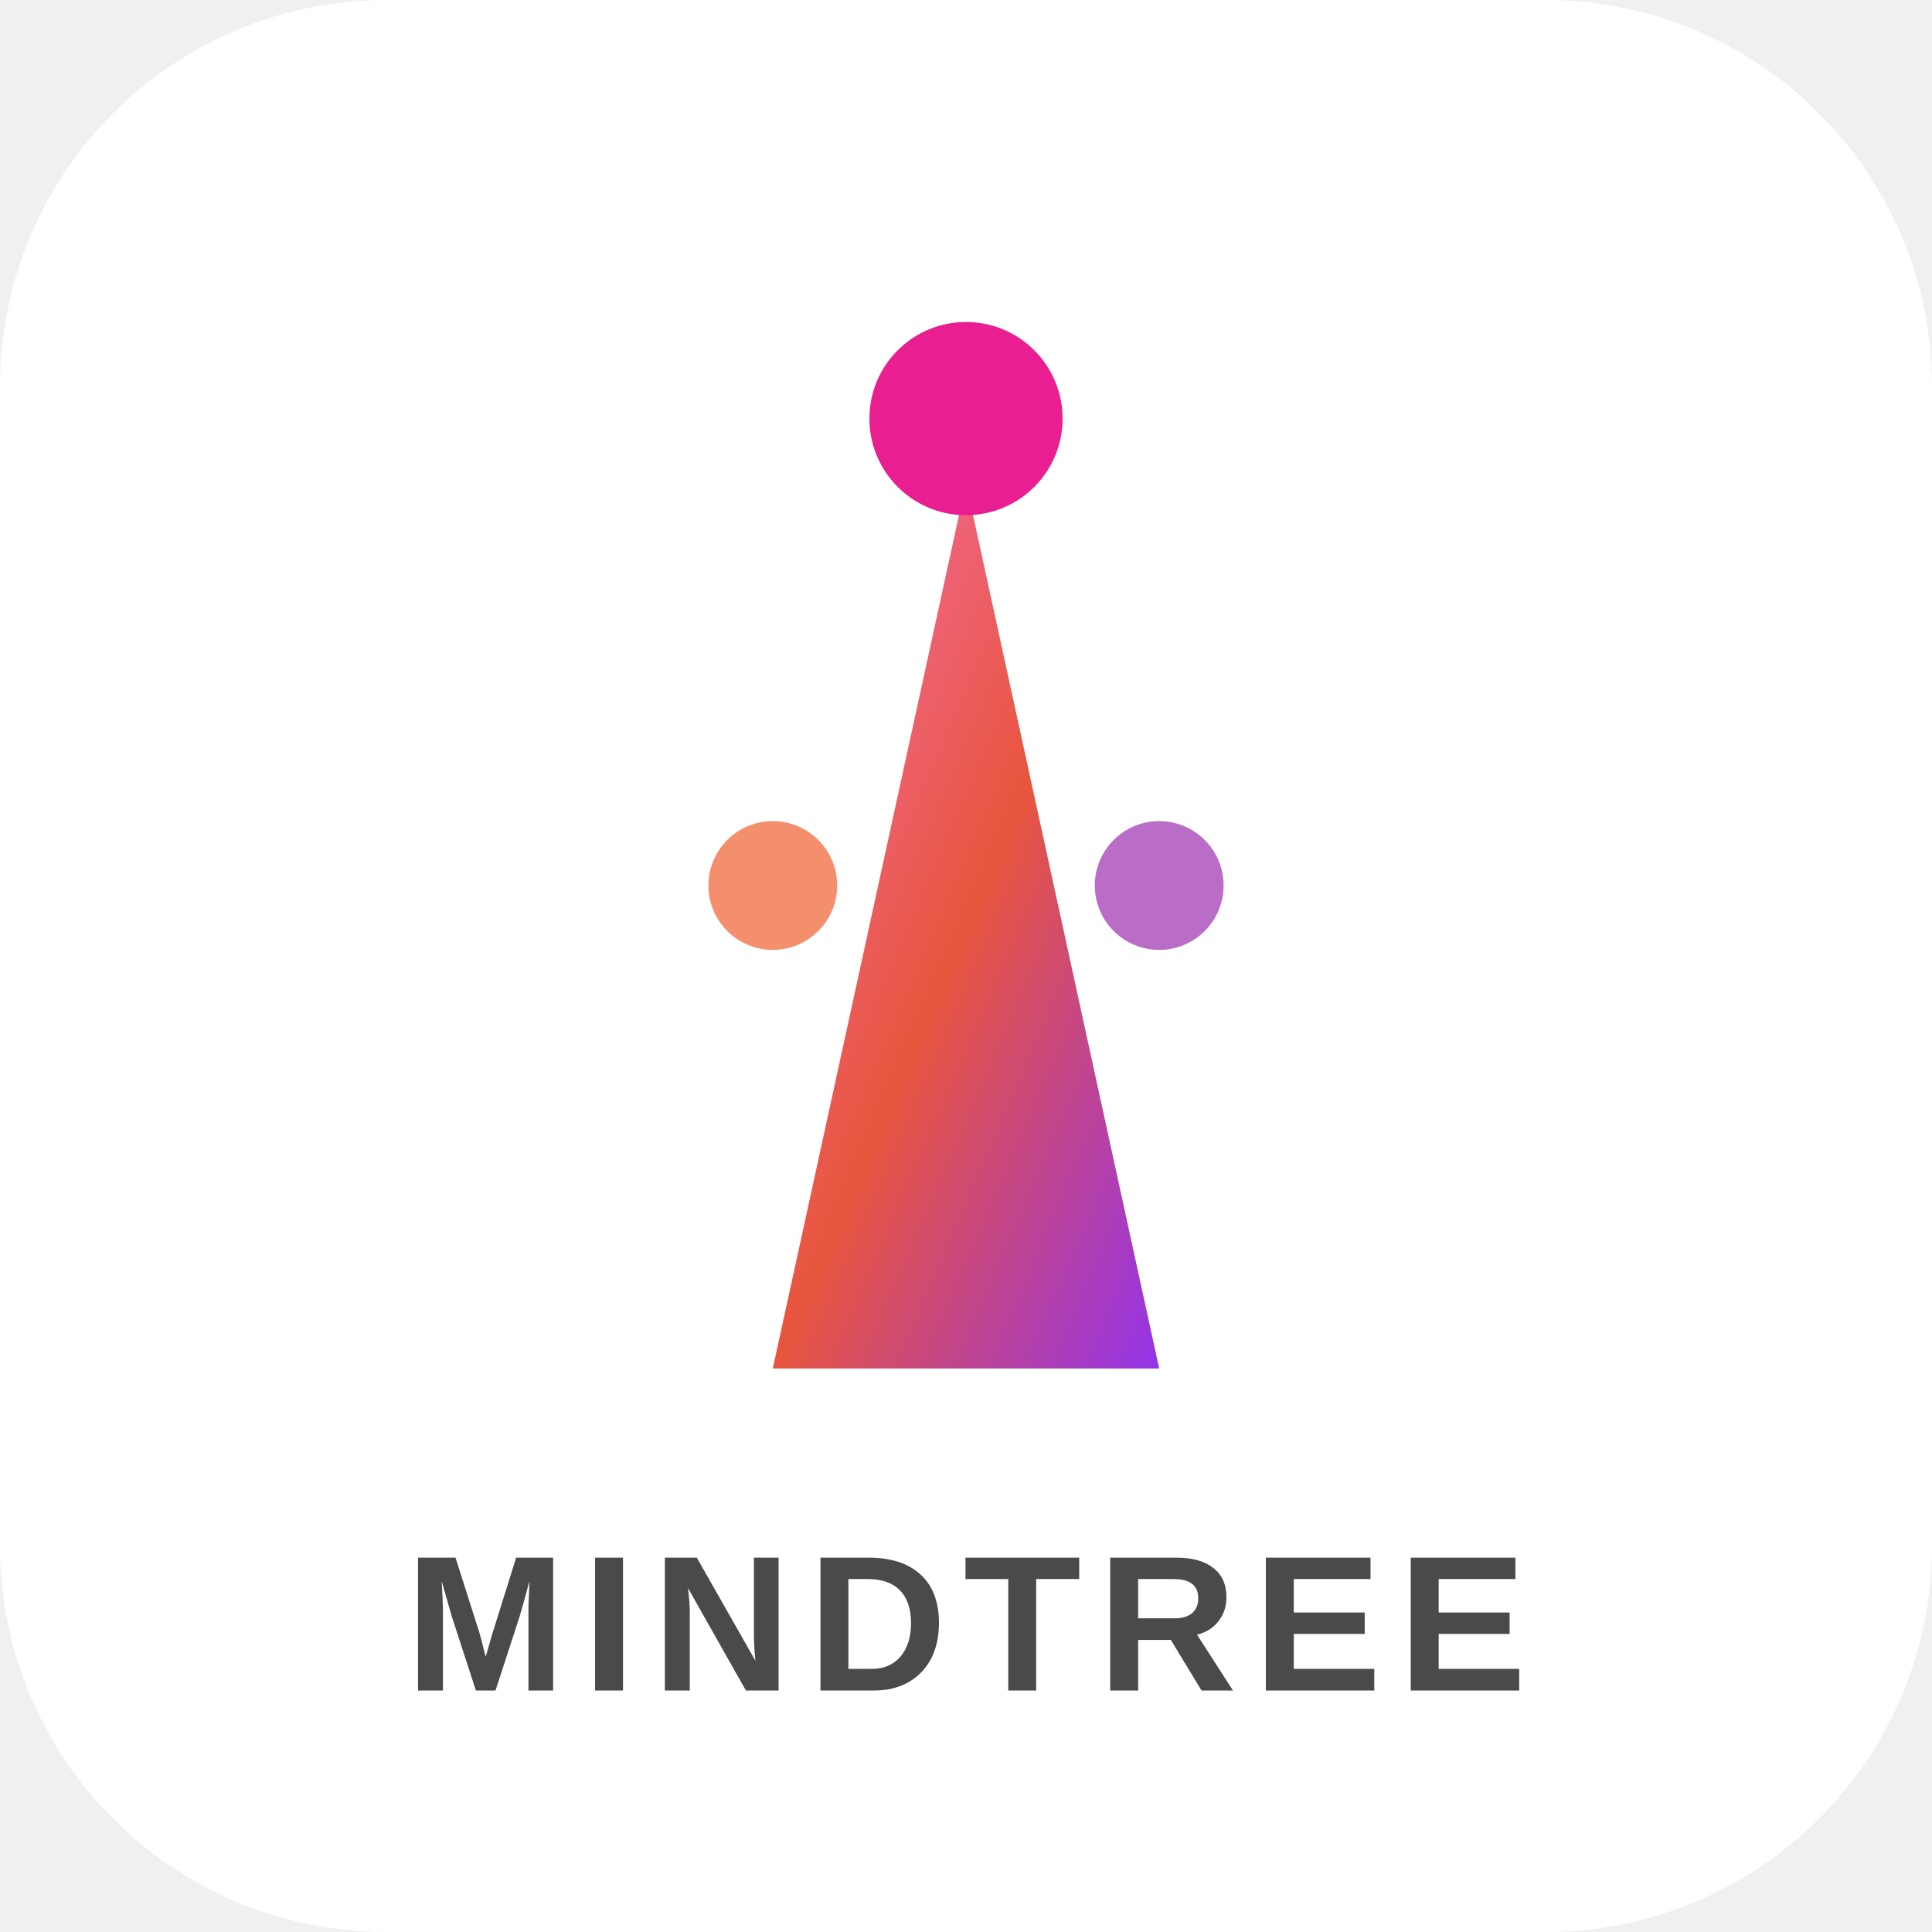
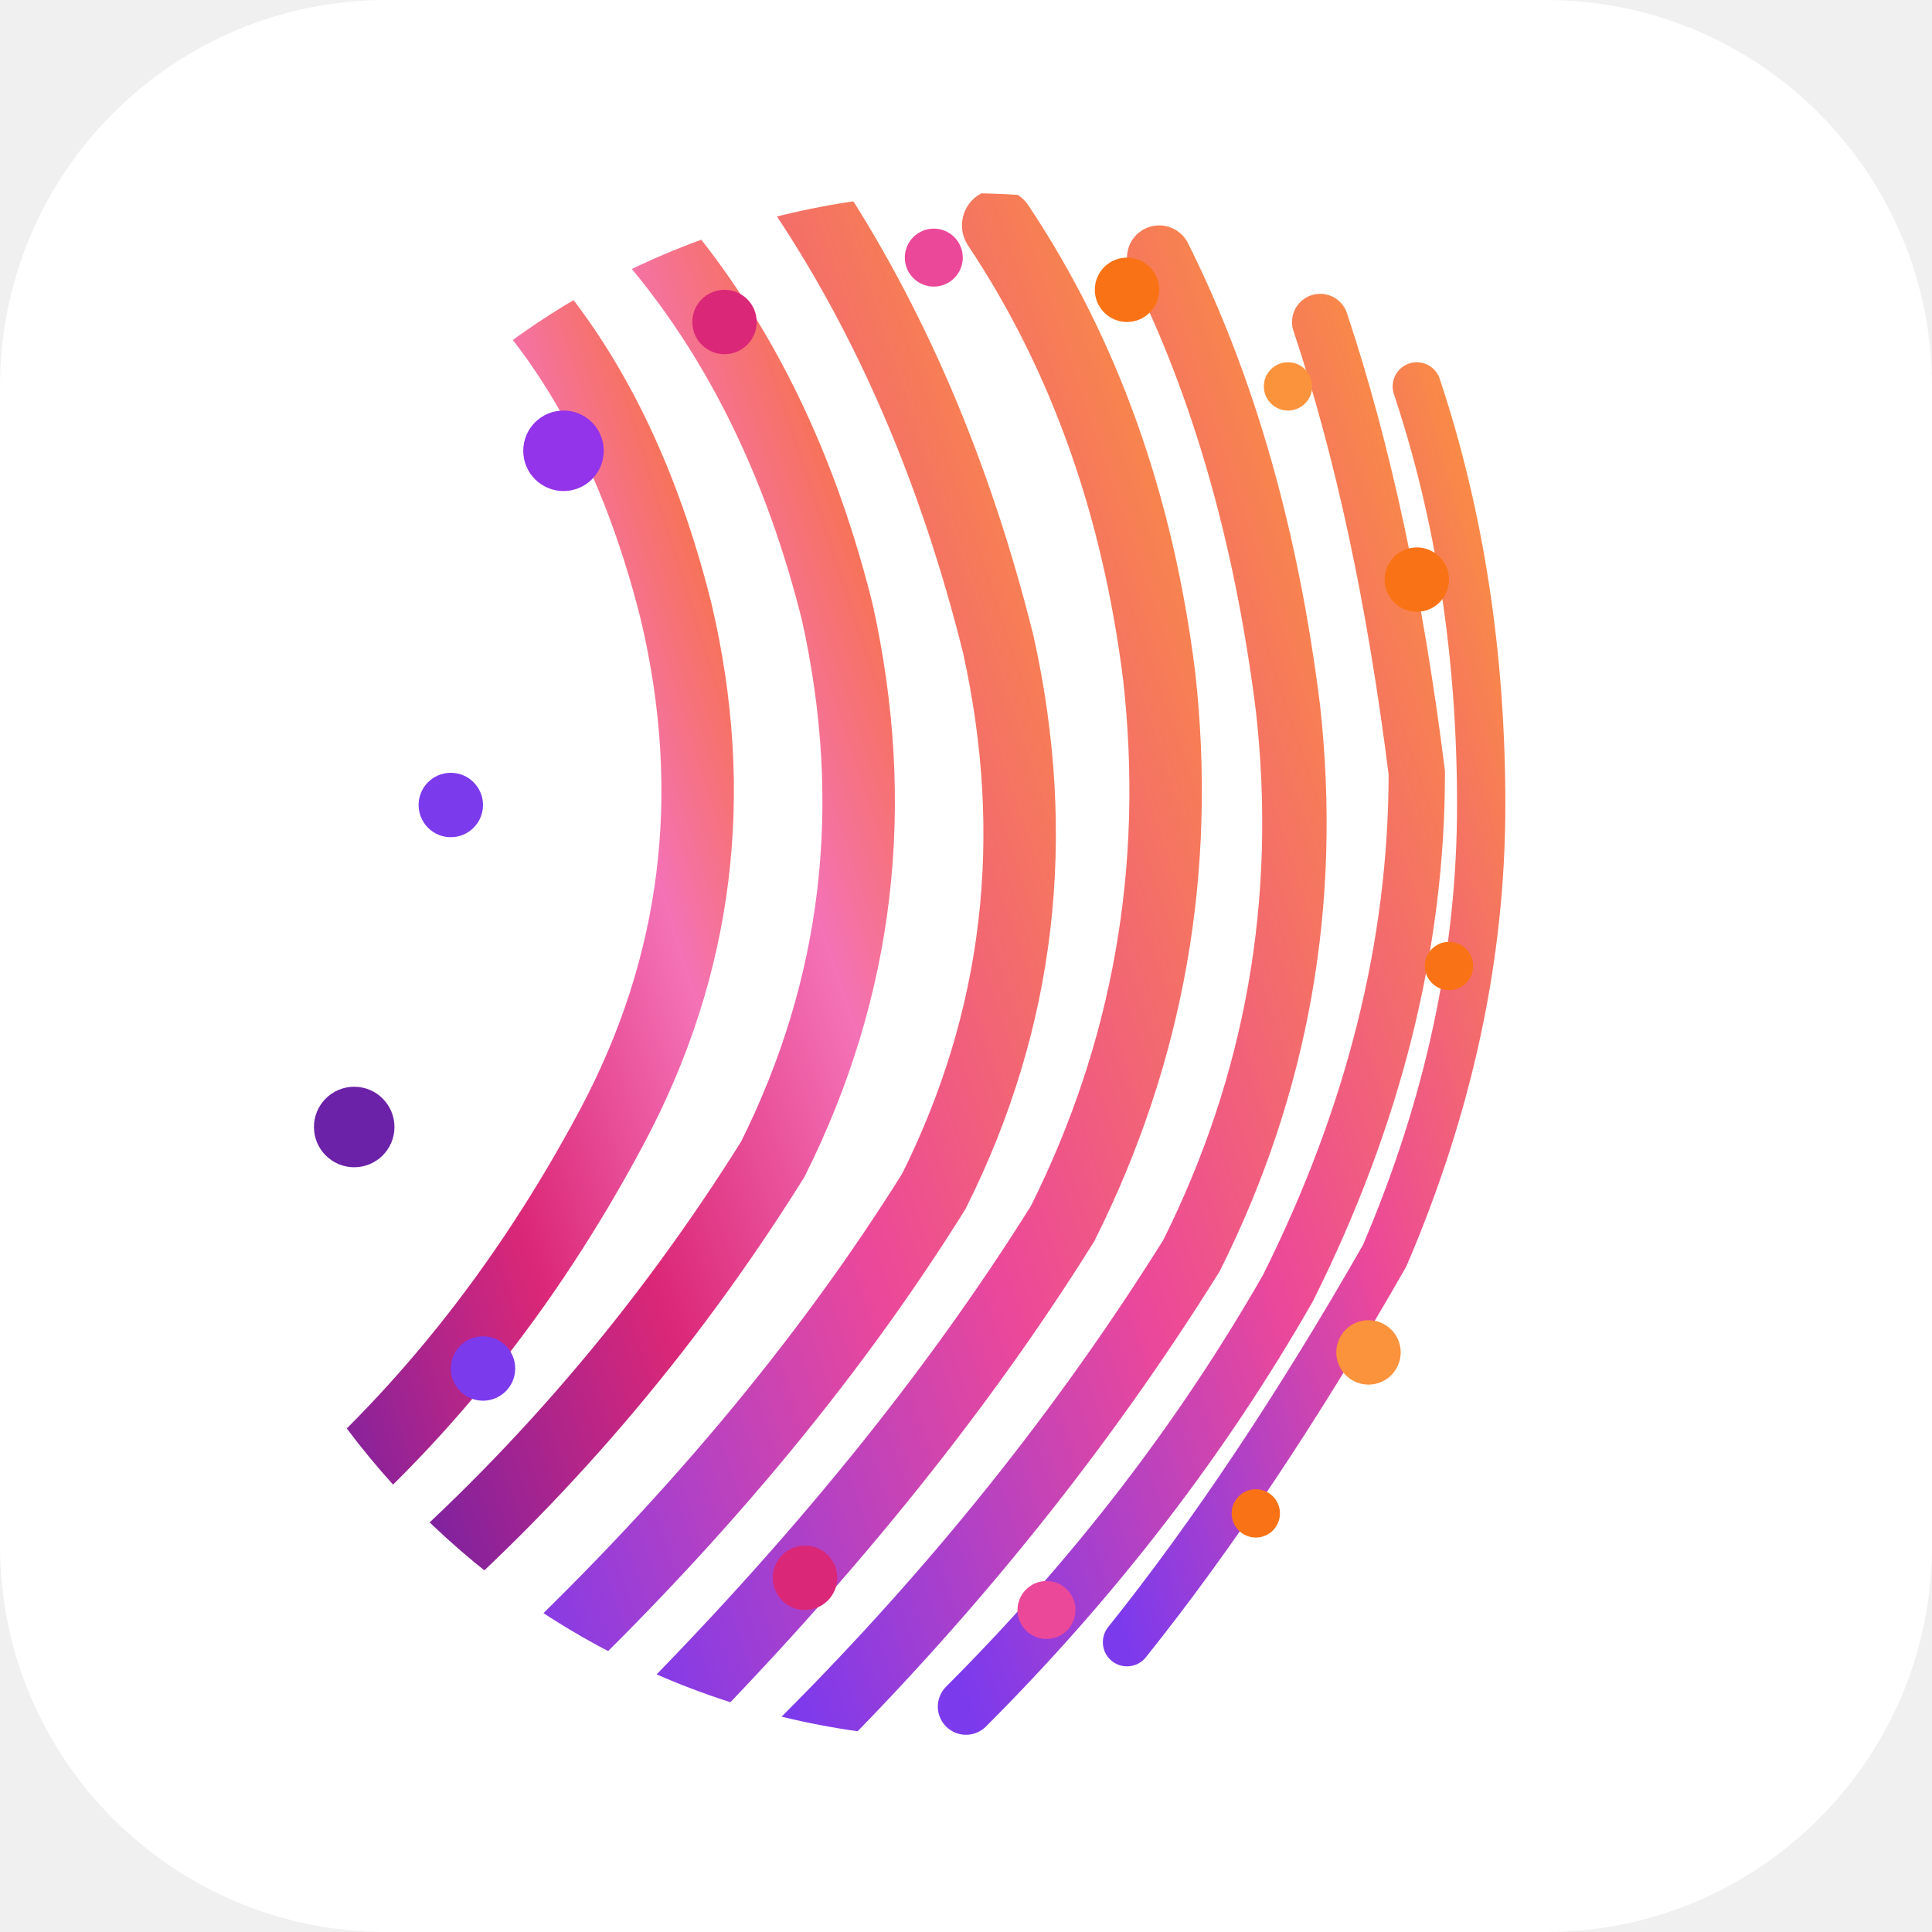
<svg xmlns="http://www.w3.org/2000/svg" viewBox="0 0 120 120" fill="none">
  <defs>
-     <linearGradient id="mt-bg" x1="0%" y1="0%" x2="100%" y2="100%">
-       <stop offset="0%" stop-color="#F472B6" />
-       <stop offset="50%" stop-color="#E8553D" />
-       <stop offset="100%" stop-color="#9333EA" />
+     <linearGradient id="mt-g1" x1="0%" y1="100%" x2="100%" y2="0%">
+       <stop offset="0%" stop-color="#6B21A8" />
+       <stop offset="40%" stop-color="#DB2777" />
+       <stop offset="70%" stop-color="#F472B6" />
+       <stop offset="100%" stop-color="#F97316" />
    </linearGradient>
+     <linearGradient id="mt-g2" x1="0%" y1="100%" x2="100%" y2="0%">
+       <stop offset="0%" stop-color="#7C3AED" />
+       <stop offset="50%" stop-color="#EC4899" />
+       <stop offset="100%" stop-color="#FB923C" />
+     </linearGradient>
+     <clipPath id="mt-clip">
+       <circle cx="60" cy="60" r="48" />
+     </clipPath>
  </defs>
  <rect width="120" height="120" fill="#fff" rx="24" />
-   <path d="M48 85 L60 30 L72 85 Z" fill="url(#mt-bg)" />
-   <circle cx="60" cy="26" r="6" fill="#E91E90" />
-   <circle cx="48" cy="55" r="4" fill="#F06030" opacity="0.7" />
-   <circle cx="72" cy="55" r="4" fill="#9B2FAE" opacity="0.7" />
-   <text x="60" y="105" text-anchor="middle" font-family="'Segoe UI',Arial,Helvetica,sans-serif" font-size="12" font-weight="700" fill="#4A4A4A" letter-spacing="1">MINDTREE</text>
+   <g clip-path="url(#mt-clip)">
+     <path d="M18 95 Q30 85 38 70 Q46 55 42 38 Q38 22 28 14" stroke="url(#mt-g1)" stroke-width="4.5" stroke-linecap="round" fill="none" />
+     <path d="M24 100 Q38 88 48 72 Q56 56 52 38 Q48 22 38 12" stroke="url(#mt-g1)" stroke-width="4.5" stroke-linecap="round" fill="none" />
+     <path d="M32 105 Q48 90 58 74 Q66 58 62 40 Q58 24 50 12" stroke="url(#mt-g2)" stroke-width="4.5" stroke-linecap="round" fill="none" />
+     <path d="M40 108 Q56 92 66 76 Q74 60 72 42 Q70 26 62 14" stroke="url(#mt-g2)" stroke-width="4.5" stroke-linecap="round" fill="none" />
+     <path d="M50 108 Q64 94 74 78 Q82 62 80 44 Q78 28 72 16" stroke="url(#mt-g2)" stroke-width="4" stroke-linecap="round" fill="none" />
+     <path d="M60 106 Q72 94 80 80 Q88 64 88 48 Q86 32 82 20" stroke="url(#mt-g2)" stroke-width="3.5" stroke-linecap="round" fill="none" />
+     <path d="M70 102 Q78 92 86 78 Q92 64 92 50 Q92 36 88 24" stroke="url(#mt-g2)" stroke-width="3" stroke-linecap="round" fill="none" />
+     <circle cx="35" cy="28" r="2.5" fill="#9333EA" />
+     <circle cx="45" cy="20" r="2" fill="#DB2777" />
+     <circle cx="58" cy="16" r="1.8" fill="#EC4899" />
+     <circle cx="70" cy="18" r="2" fill="#F97316" />
+     <circle cx="80" cy="24" r="1.5" fill="#FB923C" />
+     <circle cx="88" cy="36" r="2" fill="#F97316" />
+     <circle cx="28" cy="50" r="2" fill="#7C3AED" />
+     <circle cx="22" cy="70" r="2.5" fill="#6B21A8" />
+     <circle cx="30" cy="85" r="2" fill="#7C3AED" />
+     <circle cx="50" cy="98" r="2" fill="#DB2777" />
+     <circle cx="65" cy="100" r="1.8" fill="#EC4899" />
+     <circle cx="78" cy="94" r="1.5" fill="#F97316" />
+     <circle cx="85" cy="84" r="2" fill="#FB923C" />
+     <circle cx="90" cy="60" r="1.5" fill="#F97316" />
+   </g>
</svg>
